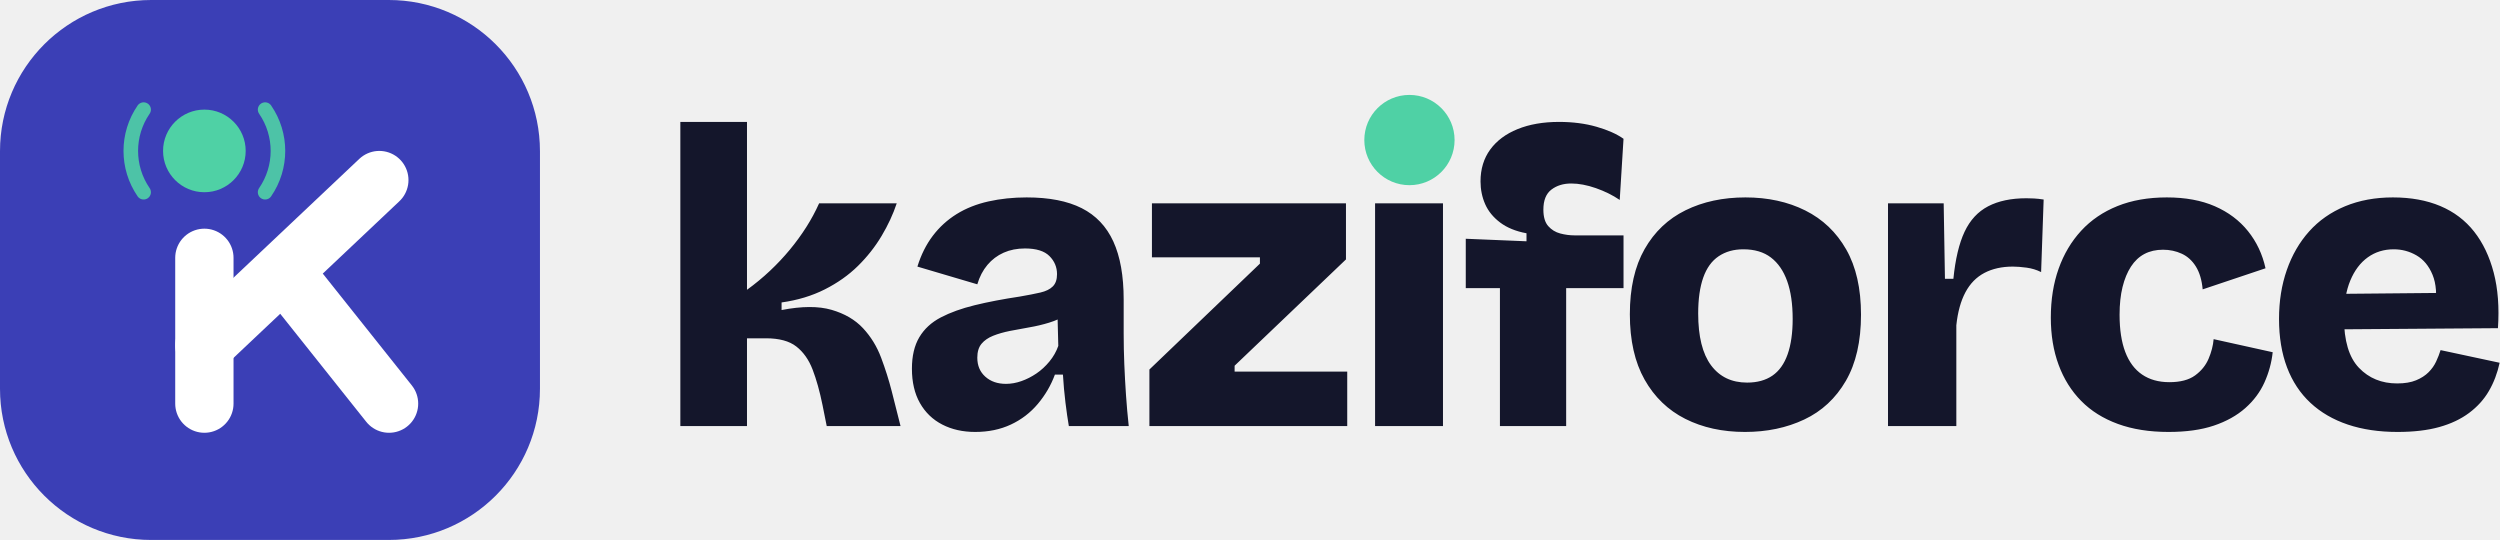
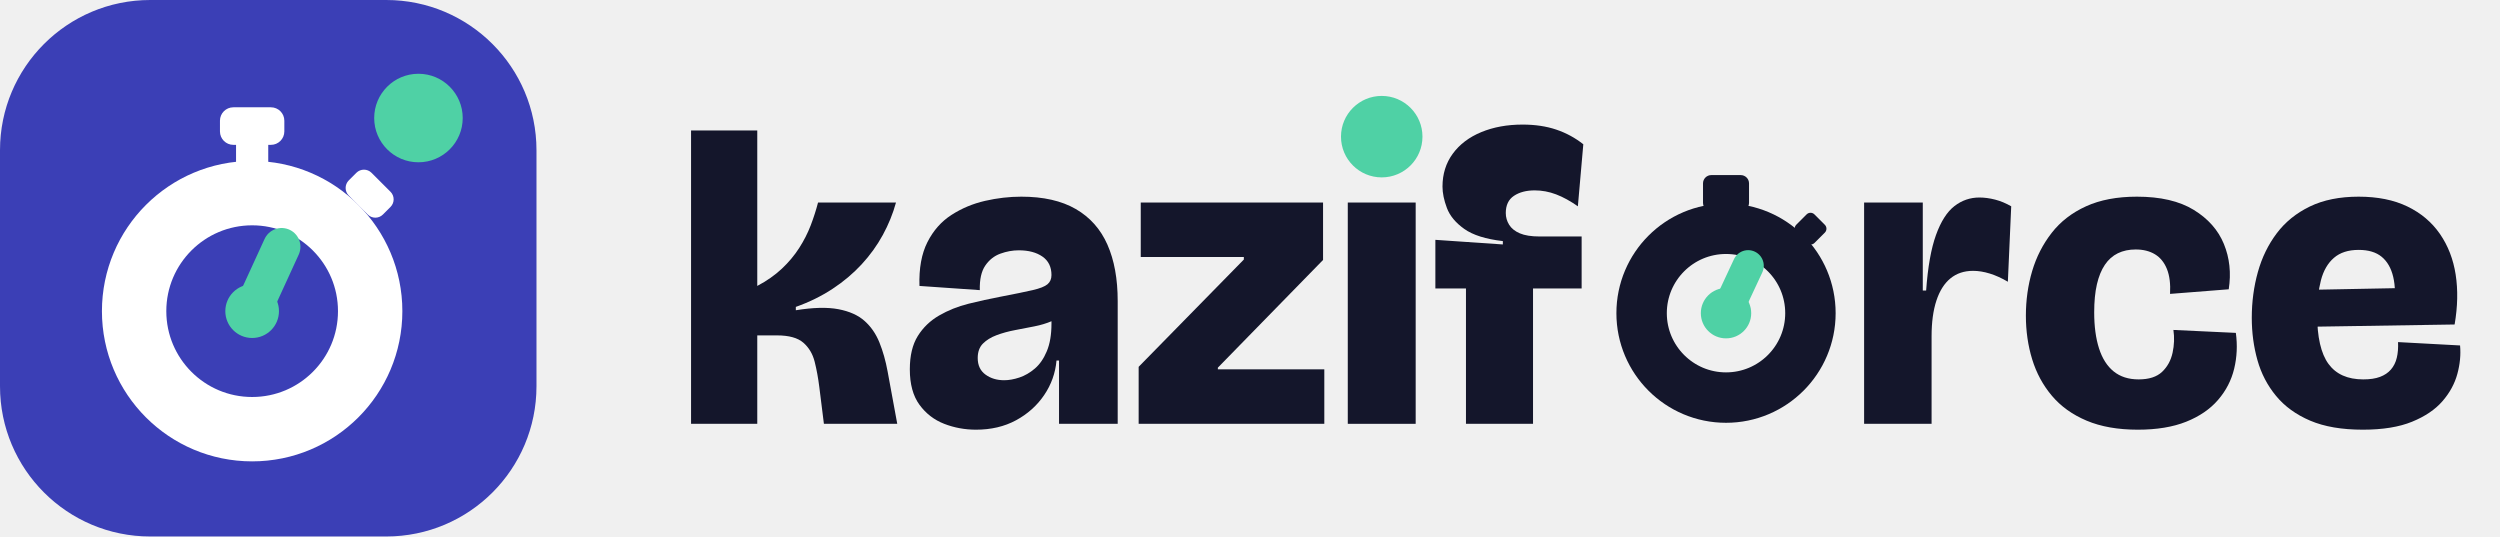
- <svg xmlns="http://www.w3.org/2000/svg" viewBox="0 0 463.0 100" width="926" height="200">
+ <svg xmlns="http://www.w3.org/2000/svg" viewBox="0 0 466.0 100" width="932" height="200">
  <rect width="100" height="100" rx="28" fill="#3B3FB6" />
-   <g transform="translate(50 50) scale(0.9) translate(-47.5 -48.5)">
-     <g fill="none" stroke="#FFFFFF" stroke-width="12" stroke-linecap="round" stroke-linejoin="round">
-       <path d="M34 46V76" />
-       <path d="M34 64L70 30" />
-       <path d="M50.5 49L72 76" />
-     </g>
-     <circle cx="34" cy="24" r="8.5" fill="#4FD1A5" />
-     <g fill="none" stroke="#4FD1A5" stroke-width="3" stroke-linecap="round">
-       <path d="M21.5 15.5a15 15 0 0 0 0 17" opacity=".9" />
-       <path d="M46.5 15.5a15 15 0 0 1 0 17" opacity=".9" />
-     </g>
+   <g fill="#FFFFFF">
+     <rect x="41" y="20" width="12" height="7" rx="2.5" />
+     <rect x="44" y="25" width="6" height="7" />
+     <rect x="64.4" y="33.1" width="9" height="6" rx="2" transform="rotate(45 68.9 36.1)" />
  </g>
-   <g transform="translate(126,20.0) scale(0.07812) translate(-62.0,754.0)">
-     <path fill="#14162B" d="M62 0V-721H220V-323Q249 -344 274.5 -368.0Q300 -392 321.5 -418.0Q343 -444 360.5 -471.5Q378 -499 391 -528H575Q562 -489 539.0 -450.5Q516 -412 483.0 -379.5Q450 -347 404.5 -324.0Q359 -301 302 -293V-275Q374 -289 420.5 -275.5Q467 -262 495.0 -232.0Q523 -202 538.0 -162.0Q553 -122 563 -83L584 0H409L399 -50Q389 -99 375.5 -134.0Q362 -169 337.0 -188.5Q312 -208 265 -208H220V0Z M761 14Q717 14 683.0 -3.5Q649 -21 630.0 -54.5Q611 -88 611 -136Q611 -181 628.5 -210.5Q646 -240 679.5 -257.5Q713 -275 760.0 -286.5Q807 -298 867 -307Q896 -312 915.5 -316.5Q935 -321 945.0 -331.0Q955 -341 955 -360Q955 -385 937.0 -403.0Q919 -421 879 -421Q851 -421 828.5 -411.0Q806 -401 790.0 -382.0Q774 -363 766 -336L624 -378Q637 -420 660.5 -451.0Q684 -482 717.0 -502.5Q750 -523 792.5 -532.5Q835 -542 883 -542Q963 -542 1013.5 -516.5Q1064 -491 1088.5 -437.5Q1113 -384 1113 -300V-219Q1113 -183 1114.5 -146.5Q1116 -110 1118.5 -73.5Q1121 -37 1125 0H983Q979 -23 975.0 -55.5Q971 -88 969 -122H950Q936 -84 909.5 -52.5Q883 -21 845.5 -3.5Q808 14 761 14Z M834 -100Q852 -100 870.5 -106.5Q889 -113 906.0 -124.5Q923 -136 937.0 -153.0Q951 -170 958 -190L956 -269L978 -264Q959 -252 936.0 -245.0Q913 -238 889.5 -234.0Q866 -230 843.5 -225.5Q821 -221 803.5 -214.0Q786 -207 776.0 -195.0Q766 -183 766 -162Q766 -134 785.0 -117.0Q804 -100 834 -100Z M1174 0V-134L1436 -385V-400H1180V-528H1640V-395L1376 -143V-129H1643V0Z M1709 0V-528H1870V0Z M2005 0V-327H1924V-444L2068 -438V-457Q2030 -464 2005.5 -482.5Q1981 -501 1970.0 -526.0Q1959 -551 1959 -580Q1959 -624 1982.0 -655.5Q2005 -687 2047.0 -704.0Q2089 -721 2145 -721Q2194 -721 2234.0 -709.5Q2274 -698 2298 -681L2289 -536Q2264 -553 2232.5 -564.0Q2201 -575 2174 -575Q2146 -575 2127.0 -560.5Q2108 -546 2108 -513Q2108 -487 2119.5 -474.0Q2131 -461 2148.0 -456.5Q2165 -452 2182 -452H2298V-327H2162V0Z M2586 14Q2506 14 2444.5 -17.0Q2383 -48 2348.0 -110.0Q2313 -172 2313 -265Q2313 -358 2348.0 -419.5Q2383 -481 2445.0 -511.5Q2507 -542 2587 -542Q2667 -542 2729.0 -511.0Q2791 -480 2826.0 -418.5Q2861 -357 2861 -264Q2861 -169 2825.0 -107.0Q2789 -45 2726.5 -15.5Q2664 14 2586 14Z M2591 -103Q2627 -103 2651.0 -119.5Q2675 -136 2687.0 -170.0Q2699 -204 2699 -254Q2699 -307 2686.0 -343.5Q2673 -380 2647.5 -399.5Q2622 -419 2582 -419Q2548 -419 2523.5 -402.5Q2499 -386 2487.0 -352.0Q2475 -318 2475 -267Q2475 -185 2505.5 -144.0Q2536 -103 2591 -103Z M2925 0V-245V-528H3057L3060 -349H3080Q3087 -419 3106.5 -460.5Q3126 -502 3162.5 -521.0Q3199 -540 3253 -540Q3261 -540 3271.0 -539.5Q3281 -539 3294 -537L3288 -365Q3272 -373 3253.5 -375.5Q3235 -378 3221 -378Q3182 -378 3153.5 -363.0Q3125 -348 3108.5 -317.0Q3092 -286 3087 -239V0Z M3590 14Q3522 14 3470.0 -5.0Q3418 -24 3383.0 -59.5Q3348 -95 3329.5 -145.0Q3311 -195 3311 -257Q3311 -321 3329.5 -373.0Q3348 -425 3383.0 -463.0Q3418 -501 3469.0 -521.5Q3520 -542 3586 -542Q3652 -542 3700.0 -521.0Q3748 -500 3778.5 -462.0Q3809 -424 3820 -374L3671 -324Q3668 -357 3655.0 -378.0Q3642 -399 3621.5 -408.5Q3601 -418 3577 -418Q3552 -418 3533.0 -408.0Q3514 -398 3501.0 -378.0Q3488 -358 3481.0 -329.5Q3474 -301 3474 -264Q3474 -211 3487.5 -175.5Q3501 -140 3527.5 -122.0Q3554 -104 3592 -104Q3631 -104 3653.0 -120.0Q3675 -136 3685.0 -159.5Q3695 -183 3697 -206L3837 -175Q3833 -138 3817.5 -103.5Q3802 -69 3772.0 -42.5Q3742 -16 3697.5 -1.0Q3653 14 3590 14Z M4133 14Q4067 14 4015.0 -3.5Q3963 -21 3926.5 -55.0Q3890 -89 3871.0 -139.0Q3852 -189 3852 -254Q3852 -317 3870.5 -370.0Q3889 -423 3923.5 -461.5Q3958 -500 4008.5 -521.0Q4059 -542 4122 -542Q4186 -542 4234.5 -521.5Q4283 -501 4314.5 -461.0Q4346 -421 4361.0 -363.5Q4376 -306 4371 -232L3958 -229V-313L4279 -316L4222 -277Q4229 -327 4216.0 -358.5Q4203 -390 4178.0 -404.5Q4153 -419 4124 -419Q4089 -419 4062.5 -400.0Q4036 -381 4021.0 -345.0Q4006 -309 4006 -257Q4006 -175 4041.5 -138.0Q4077 -101 4132 -101Q4159 -101 4177.0 -108.5Q4195 -116 4206.5 -127.5Q4218 -139 4224.5 -153.0Q4231 -167 4235 -180L4375 -150Q4367 -113 4349.5 -83.0Q4332 -53 4302.5 -31.0Q4273 -9 4231.5 2.5Q4190 14 4133 14Z" />
-     <circle cx="1790.5" cy="-678.0" r="107.0" fill="#4FD1A5" />
+   <circle cx="47" cy="58" r="22" fill="none" stroke="#FFFFFF" stroke-width="12" />
+   <path d="M47 58L52.5 46" stroke="#4FD1A5" stroke-width="7" stroke-linecap="round" />
+   <circle cx="47" cy="58" r="5" fill="#4FD1A5" />
+   <circle cx="78" cy="22" r="10" fill="#4FD1A5" stroke="#3B3FB6" stroke-width="3.5" />
+   <g transform="translate(126 79) scale(0.07812 -0.07812)">
+     <path transform="translate(0 0)" d="M36 0V700H194V329Q228 347 252.5 370.0Q277 393 294.0 419.5Q311 446 321.5 473.5Q332 501 339 528H525Q514 488 493.5 450.5Q473 413 443.0 380.5Q413 348 373.5 322.0Q334 296 286 279V271Q348 281 387.5 273.5Q427 266 450.0 245.5Q473 225 485.5 194.0Q498 163 505 125L528 0H353L342 88Q338 120 331.0 148.0Q324 176 304.0 193.5Q284 211 241 211H194V0Z" fill="#14162B" />
+     <path transform="translate(541 0)" d="M175 -14Q135 -14 99.0 0.0Q63 14 40.0 45.5Q17 77 17 130Q17 179 36.0 209.5Q55 240 87.0 258.5Q119 277 157.0 286.5Q195 296 232 303Q284 313 310.0 319.0Q336 325 345.5 333.0Q355 341 355 355Q355 384 333.5 399.0Q312 414 277 414Q255 414 233.0 406.0Q211 398 197.0 377.5Q183 357 184 319L40 329Q38 392 59.0 433.5Q80 475 116.5 498.5Q153 522 196.5 532.0Q240 542 283 542Q362 542 413.0 512.5Q464 483 488.5 427.5Q513 372 513 293V199Q513 166 513.0 132.5Q513 99 513.0 66.0Q513 33 513 0H373Q373 36 373.0 73.0Q373 110 373 151H367Q363 106 337.5 68.5Q312 31 270.5 8.5Q229 -14 175 -14ZM242 104Q259 104 278.5 110.5Q298 117 315.5 132.0Q333 147 344.0 173.5Q355 200 355 239V263L382 266Q374 253 355.5 245.0Q337 237 314.0 232.5Q291 228 267.5 223.5Q244 219 224.0 211.5Q204 204 191.5 191.5Q179 179 179 157Q179 131 197.5 117.5Q216 104 242 104Z" fill="#14162B" />
+     <path transform="translate(1084 0)" d="M20 0V136L271 392V398H25V528H460V391L209 134V130H463V0Z" fill="#14162B" />
+     <path transform="translate(1567 0)" d="M36 0V528H198V0Z" fill="#14162B" />
+     <circle cx="1684.0" cy="685.2" r="97.2" fill="#4FD1A5" />
+     <path transform="translate(1801 0)" d="M84 0V323H11V439L172 428V436Q111 443 80.0 465.0Q49 487 38.5 515.0Q28 543 28 566Q28 611 52.5 644.5Q77 678 120.5 696.0Q164 714 219 714Q264 714 299.5 702.0Q335 690 364 667L351 519Q324 538 299.0 547.5Q274 557 248 557Q218 557 198.5 544.0Q179 531 179 503Q179 488 187.0 475.0Q195 462 212.5 454.5Q230 447 260 447H360V323H244V0Z" fill="#14162B" />
+     <circle cx="2505.5" cy="264.0" r="201.4" fill="none" stroke="#14162B" stroke-width="120.3" />
+     <rect x="2450.6" y="507.5" width="109.8" height="86.0" rx="19.8" fill="#14162B" />
+     <rect x="2676.5" y="435.1" width="61.5" height="61.2" rx="13.2" fill="#14162B" transform="rotate(-45 2707.2 465.7)" />
+     <line x1="2505.5" y1="264.0" x2="2558.3" y2="377.1" stroke="#4FD1A5" stroke-width="74.6" stroke-linecap="round" />
+     <circle cx="2505.5" cy="264.0" r="60.1" fill="#4FD1A5" />
+     <path transform="translate(2799 0)" d="M36 0V287V528H176V318H184Q190 402 207.5 450.5Q225 499 251.5 519.5Q278 540 311 540Q329 540 348.5 535.0Q368 530 387 519L379 339Q357 352 336.0 358.5Q315 365 296 365Q264 365 242.0 347.0Q220 329 208.5 294.0Q197 259 197 209V0Z" fill="#14162B" />
+     <path transform="translate(3199 0)" d="M289 -14Q218 -14 167.0 7.5Q116 29 84.0 67.0Q52 105 37.0 154.0Q22 203 22 258Q22 314 37.0 364.5Q52 415 83.5 455.5Q115 496 165.5 519.0Q216 542 287 542Q371 542 422.5 510.5Q474 479 494.5 429.0Q515 379 506 321L366 310Q368 346 358.5 369.5Q349 393 330.0 404.5Q311 416 284 416Q260 416 241.5 407.0Q223 398 210.5 379.5Q198 361 191.5 333.0Q185 305 185 266Q185 216 196.5 180.0Q208 144 231.5 125.0Q255 106 291 106Q328 106 347.0 124.0Q366 142 372.0 169.5Q378 197 374 224L523 217Q529 173 519.0 131.5Q509 90 480.5 57.0Q452 24 404.5 5.0Q357 -14 289 -14Z" fill="#14162B" />
+     <path transform="translate(3738 0)" d="M287 -14Q212 -14 161.5 7.5Q111 29 80.0 66.5Q49 104 35.5 152.0Q22 200 22 253Q22 310 36.5 362.0Q51 414 81.5 454.5Q112 495 160.5 518.5Q209 542 277 542Q345 542 393.5 518.5Q442 495 471.0 453.0Q500 411 508.5 356.0Q517 301 506 237L123 231V319L382 324L361 273Q367 319 359.5 350.5Q352 382 332.0 398.5Q312 415 277 415Q240 415 218.0 396.0Q196 377 187.0 342.5Q178 308 178 261Q178 180 205.0 143.0Q232 106 288 106Q312 106 328.0 112.0Q344 118 354.0 129.5Q364 141 368.0 157.5Q372 174 371 195L519 187Q522 154 512.5 119.0Q503 84 477.0 54.0Q451 24 404.5 5.0Q358 -14 287 -14Z" fill="#14162B" />
  </g>
</svg>
